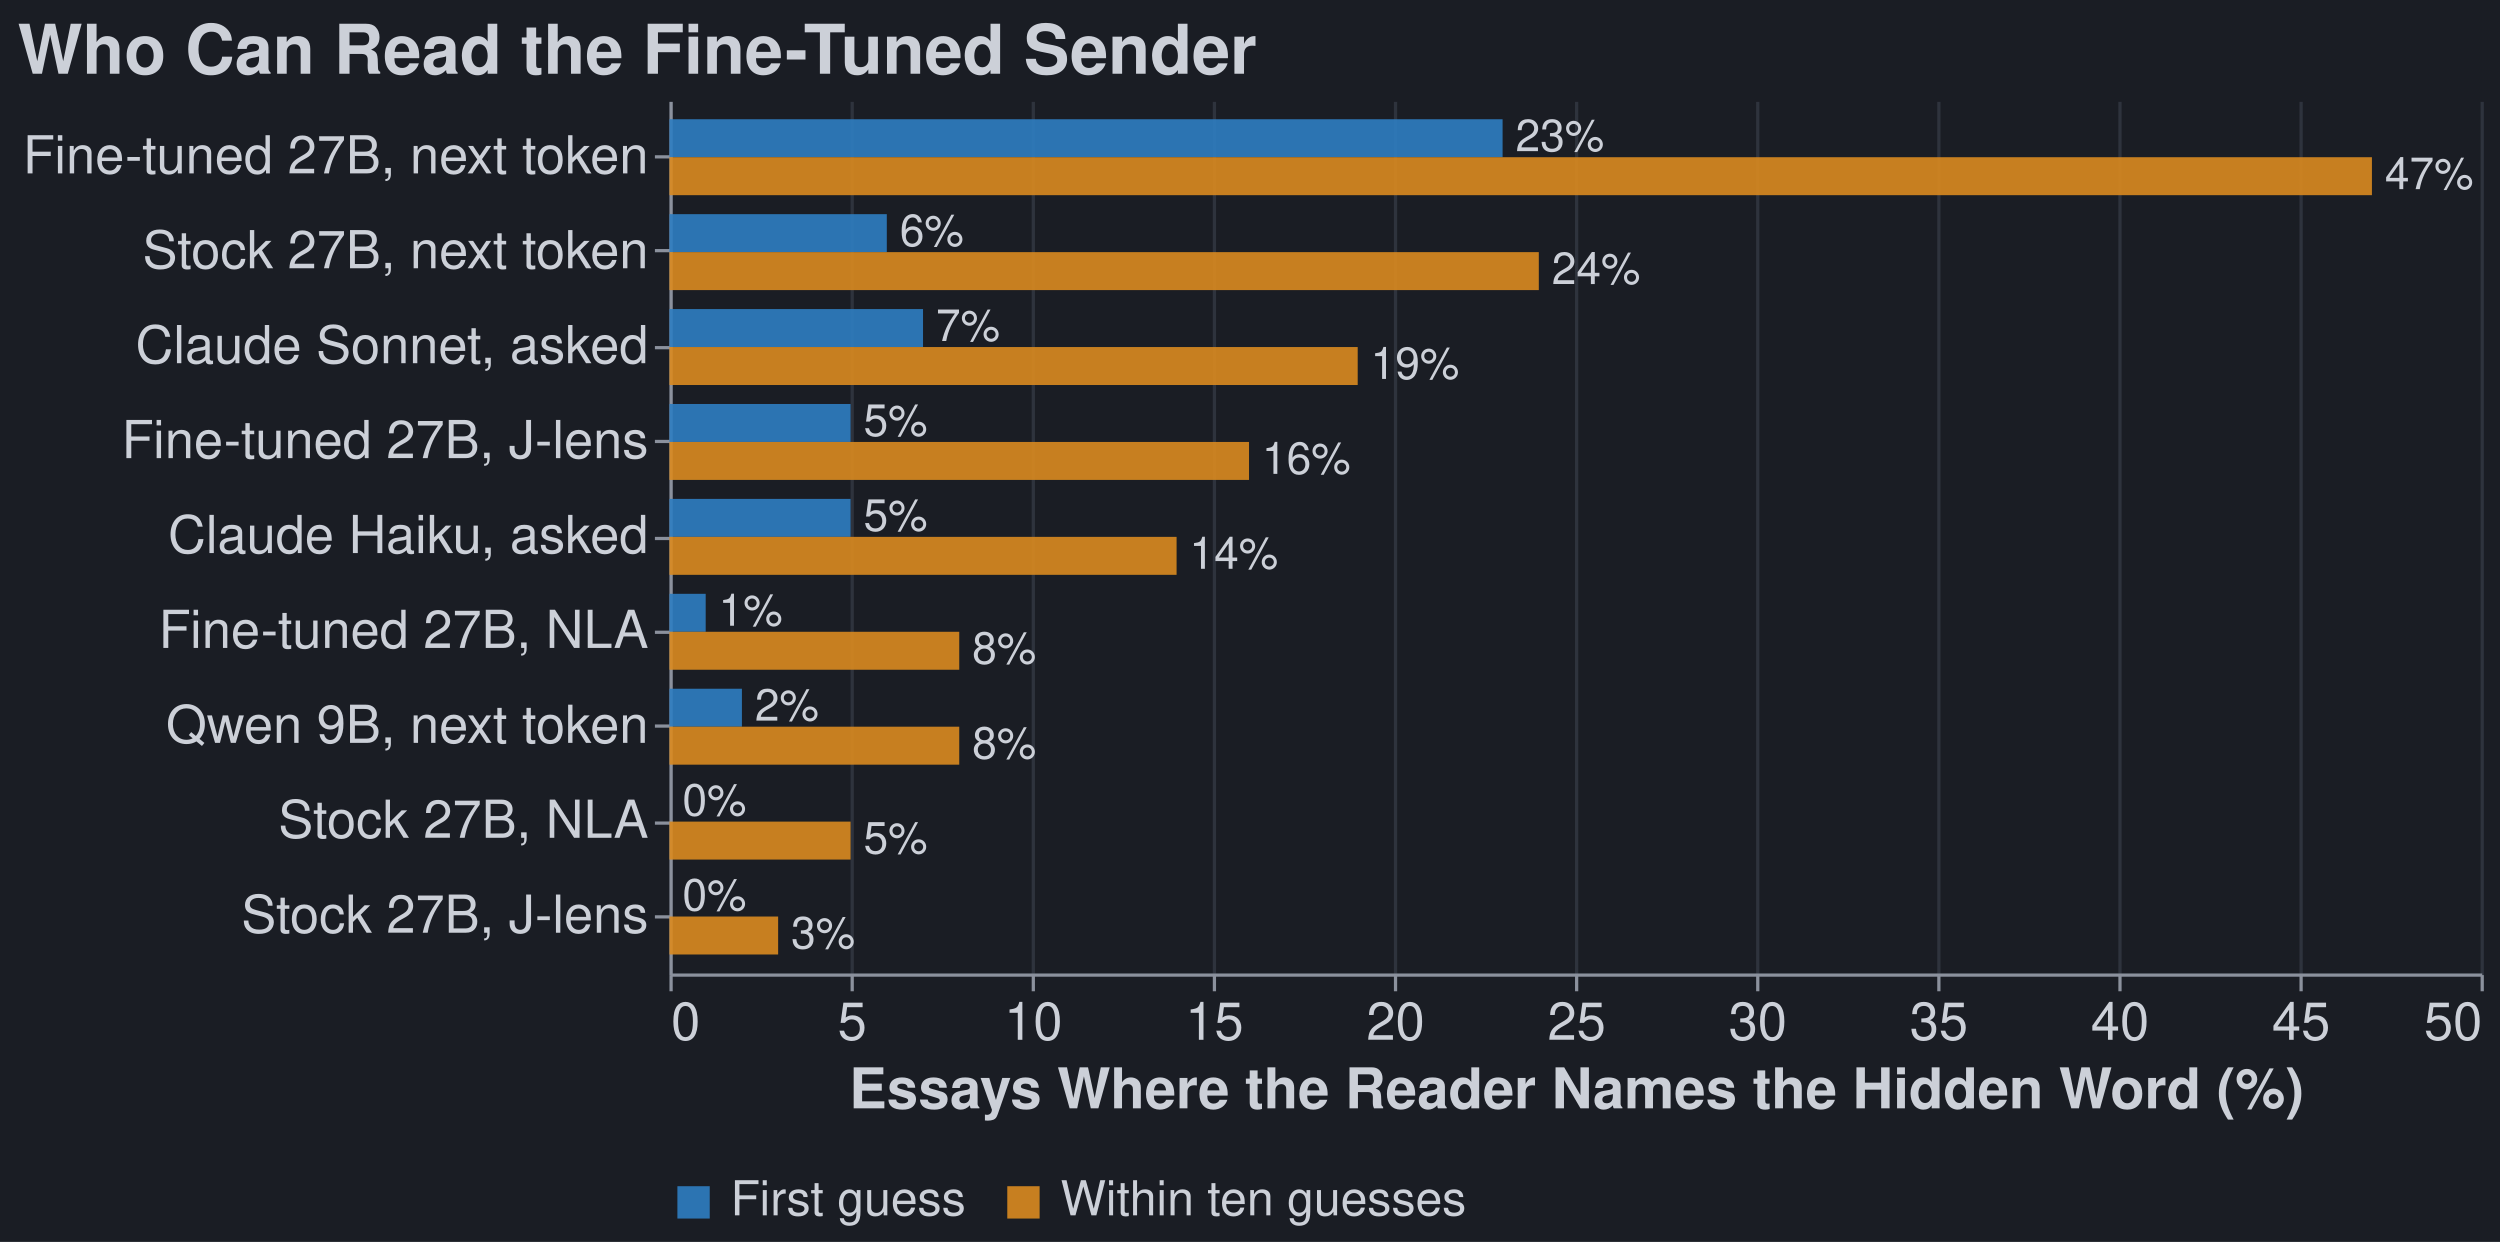
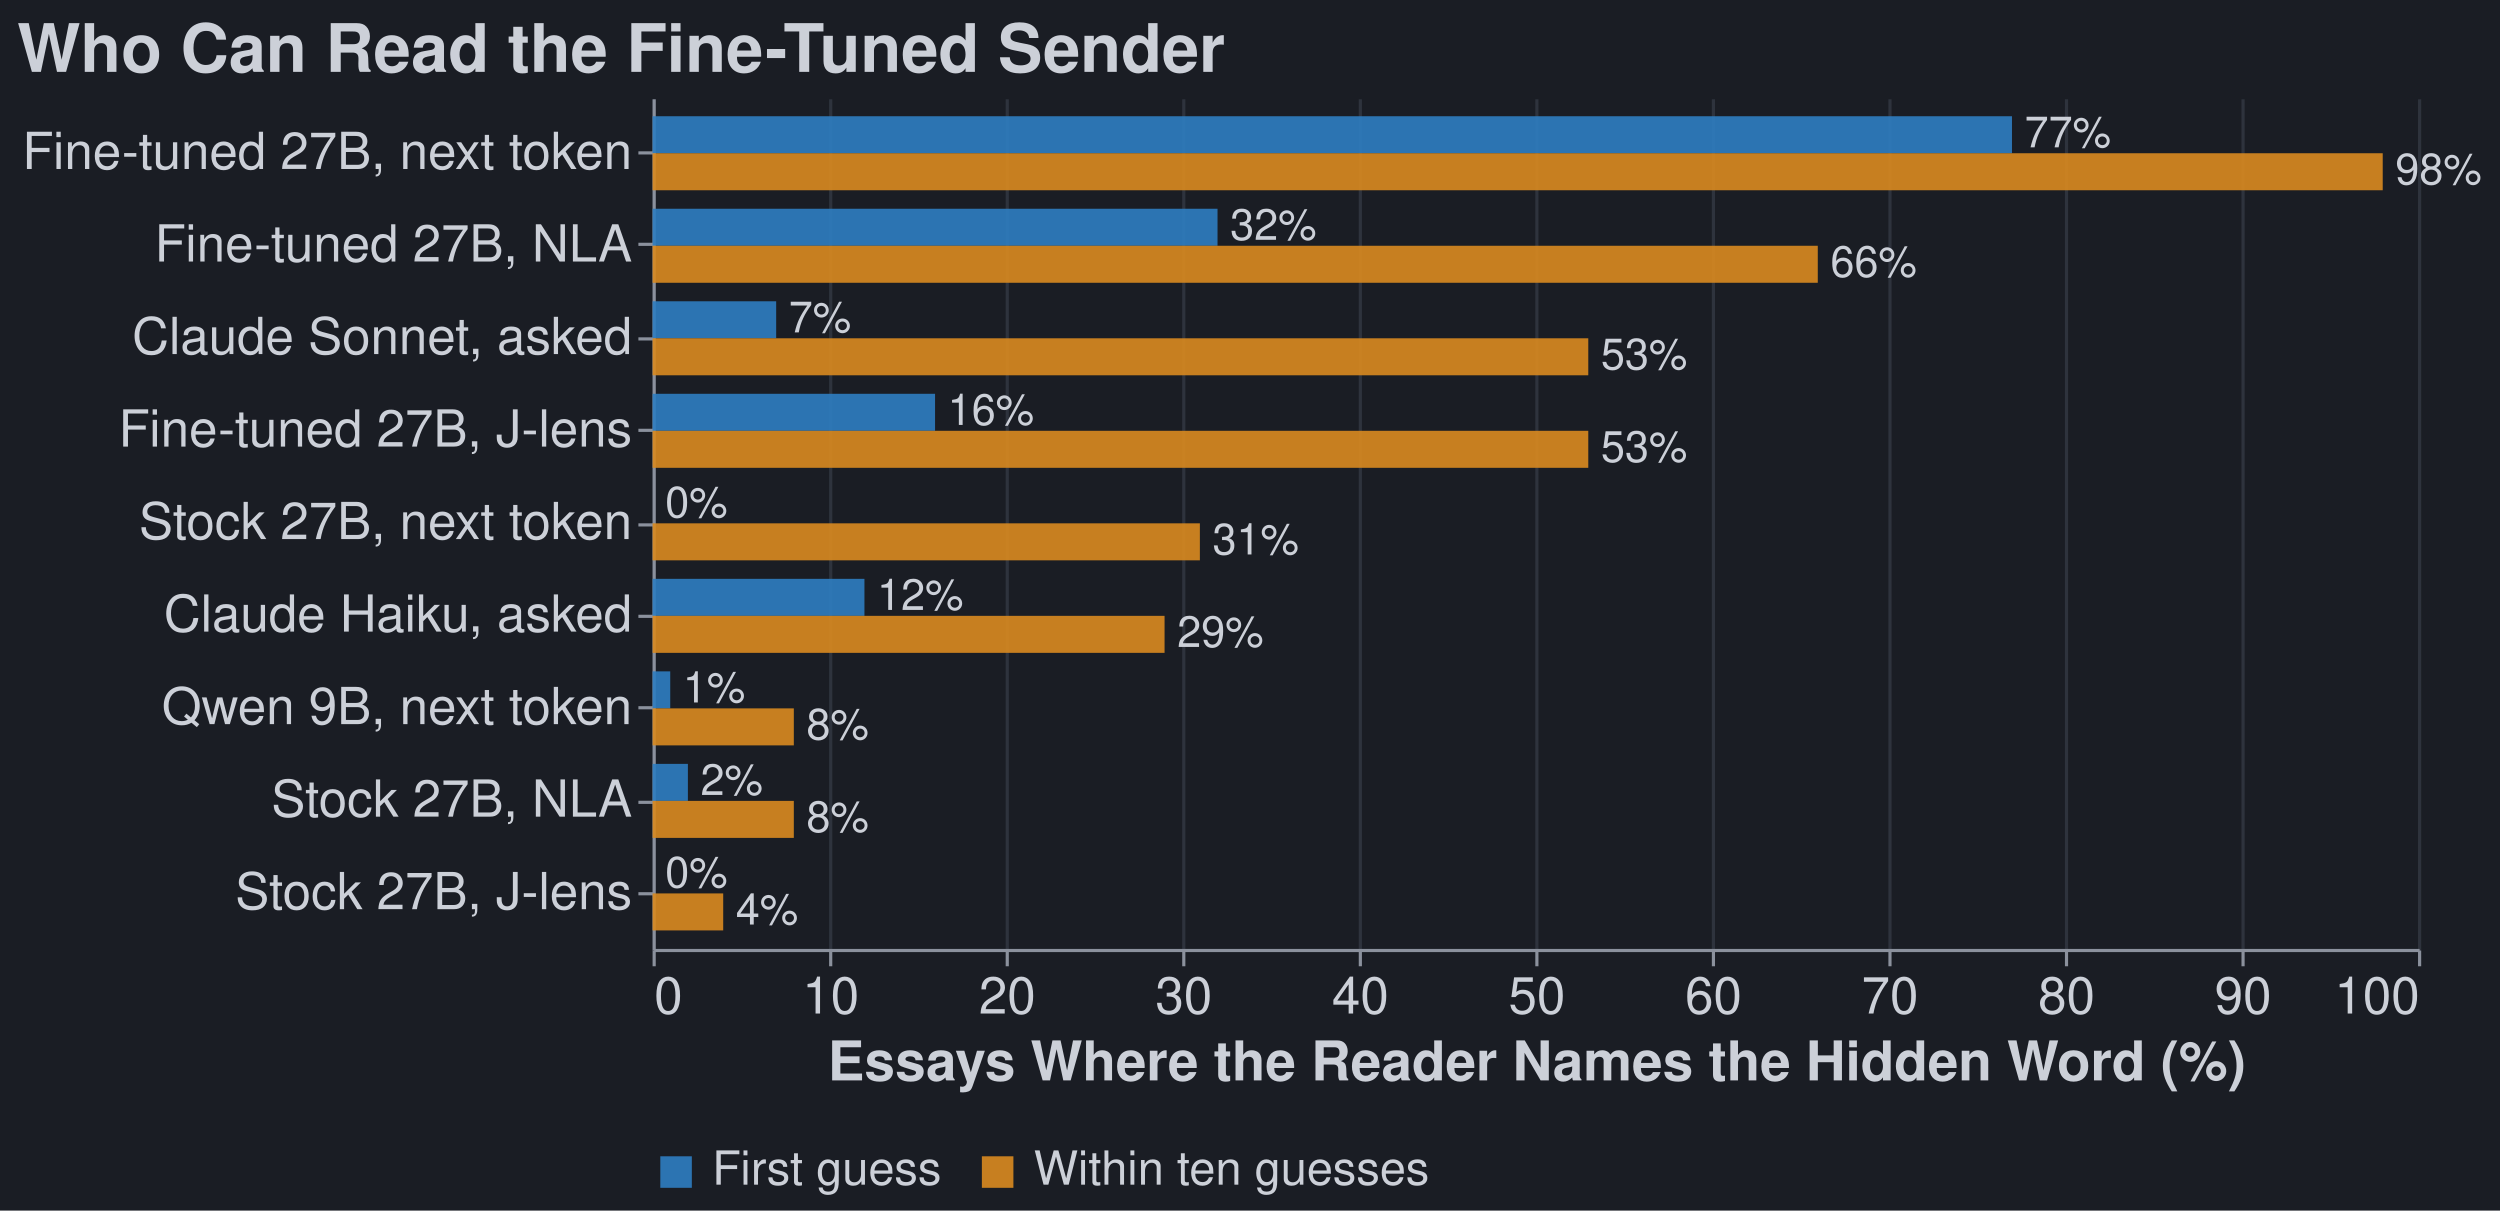
- <svg xmlns="http://www.w3.org/2000/svg" version="1.1" class="marks" width="773" height="384" viewBox="0 0 773 384">
-   <rect width="773" height="384" fill="#1a1d24" />
+ <svg xmlns="http://www.w3.org/2000/svg" version="1.1" class="marks" width="793" height="384" viewBox="0 0 793 384">
+   <rect width="793" height="384" fill="#1a1d24" />
  <g fill="none" stroke-miterlimit="10" transform="translate(207,31)">
    <g class="mark-group role-frame root" role="graphics-object" aria-roledescription="group mark container">
      <g transform="translate(0,0)">
        <path class="background" aria-hidden="true" d="M0,0h560v270h-560Z" />
        <g>
          <g class="mark-group role-axis" aria-hidden="true">
            <g transform="translate(0.5,270.5)">
              <path class="background" aria-hidden="true" d="M0,0h0v0h0Z" pointer-events="none" />
              <g>
                <g class="mark-rule role-axis-grid" pointer-events="none">
                  <line transform="translate(0,0)" x2="0" y2="-270" stroke="#2e333d" stroke-width="1" opacity="1" />
                  <line transform="translate(56,0)" x2="0" y2="-270" stroke="#2e333d" stroke-width="1" opacity="1" />
                  <line transform="translate(112,0)" x2="0" y2="-270" stroke="#2e333d" stroke-width="1" opacity="1" />
                  <line transform="translate(168,0)" x2="0" y2="-270" stroke="#2e333d" stroke-width="1" opacity="1" />
                  <line transform="translate(224,0)" x2="0" y2="-270" stroke="#2e333d" stroke-width="1" opacity="1" />
                  <line transform="translate(280,0)" x2="0" y2="-270" stroke="#2e333d" stroke-width="1" opacity="1" />
                  <line transform="translate(336,0)" x2="0" y2="-270" stroke="#2e333d" stroke-width="1" opacity="1" />
                  <line transform="translate(392,0)" x2="0" y2="-270" stroke="#2e333d" stroke-width="1" opacity="1" />
                  <line transform="translate(448,0)" x2="0" y2="-270" stroke="#2e333d" stroke-width="1" opacity="1" />
                  <line transform="translate(504,0)" x2="0" y2="-270" stroke="#2e333d" stroke-width="1" opacity="1" />
                  <line transform="translate(560,0)" x2="0" y2="-270" stroke="#2e333d" stroke-width="1" opacity="1" />
                </g>
              </g>
              <path class="foreground" aria-hidden="true" d="" pointer-events="none" display="none" />
            </g>
          </g>
-           <g class="mark-group role-axis" role="graphics-symbol" aria-roledescription="axis" aria-label="X-axis titled 'Essays Where the Reader Names the Hidden Word (%)' for a linear scale with values from 0 to 50">
+           <g class="mark-group role-axis" role="graphics-symbol" aria-roledescription="axis" aria-label="X-axis titled 'Essays Where the Reader Names the Hidden Word (%)' for a linear scale with values from 0 to 100">
            <g transform="translate(0.5,270.5)">
              <path class="background" aria-hidden="true" d="M0,0h0v0h0Z" pointer-events="none" />
              <g>
                <g class="mark-rule role-axis-tick" pointer-events="none">
                  <line transform="translate(0,0)" x2="0" y2="5" stroke="#8b919d" stroke-width="1" opacity="1" />
                  <line transform="translate(56,0)" x2="0" y2="5" stroke="#8b919d" stroke-width="1" opacity="1" />
                  <line transform="translate(112,0)" x2="0" y2="5" stroke="#8b919d" stroke-width="1" opacity="1" />
                  <line transform="translate(168,0)" x2="0" y2="5" stroke="#8b919d" stroke-width="1" opacity="1" />
                  <line transform="translate(224,0)" x2="0" y2="5" stroke="#8b919d" stroke-width="1" opacity="1" />
                  <line transform="translate(280,0)" x2="0" y2="5" stroke="#8b919d" stroke-width="1" opacity="1" />
                  <line transform="translate(336,0)" x2="0" y2="5" stroke="#8b919d" stroke-width="1" opacity="1" />
                  <line transform="translate(392,0)" x2="0" y2="5" stroke="#8b919d" stroke-width="1" opacity="1" />
                  <line transform="translate(448,0)" x2="0" y2="5" stroke="#8b919d" stroke-width="1" opacity="1" />
                  <line transform="translate(504,0)" x2="0" y2="5" stroke="#8b919d" stroke-width="1" opacity="1" />
                  <line transform="translate(560,0)" x2="0" y2="5" stroke="#8b919d" stroke-width="1" opacity="1" />
                </g>
                <g class="mark-text role-axis-label" pointer-events="none">
                  <text text-anchor="start" transform="translate(0,20)" font-family="system-ui, -apple-system, Segoe UI, Helvetica, Arial, sans-serif" font-size="16.2px" fill="#ccd0d8" opacity="1">0</text>
-                   <text text-anchor="middle" transform="translate(56,20)" font-family="system-ui, -apple-system, Segoe UI, Helvetica, Arial, sans-serif" font-size="16.2px" fill="#ccd0d8" opacity="1">5</text>
-                   <text text-anchor="middle" transform="translate(112,20)" font-family="system-ui, -apple-system, Segoe UI, Helvetica, Arial, sans-serif" font-size="16.2px" fill="#ccd0d8" opacity="1">10</text>
-                   <text text-anchor="middle" transform="translate(168,20)" font-family="system-ui, -apple-system, Segoe UI, Helvetica, Arial, sans-serif" font-size="16.2px" fill="#ccd0d8" opacity="1">15</text>
-                   <text text-anchor="middle" transform="translate(224,20)" font-family="system-ui, -apple-system, Segoe UI, Helvetica, Arial, sans-serif" font-size="16.2px" fill="#ccd0d8" opacity="1">20</text>
-                   <text text-anchor="middle" transform="translate(280,20)" font-family="system-ui, -apple-system, Segoe UI, Helvetica, Arial, sans-serif" font-size="16.2px" fill="#ccd0d8" opacity="1">25</text>
-                   <text text-anchor="middle" transform="translate(336,20)" font-family="system-ui, -apple-system, Segoe UI, Helvetica, Arial, sans-serif" font-size="16.2px" fill="#ccd0d8" opacity="1">30</text>
-                   <text text-anchor="middle" transform="translate(392,20)" font-family="system-ui, -apple-system, Segoe UI, Helvetica, Arial, sans-serif" font-size="16.2px" fill="#ccd0d8" opacity="1">35</text>
-                   <text text-anchor="middle" transform="translate(448,20)" font-family="system-ui, -apple-system, Segoe UI, Helvetica, Arial, sans-serif" font-size="16.2px" fill="#ccd0d8" opacity="1">40</text>
-                   <text text-anchor="middle" transform="translate(504,20)" font-family="system-ui, -apple-system, Segoe UI, Helvetica, Arial, sans-serif" font-size="16.2px" fill="#ccd0d8" opacity="1">45</text>
-                   <text text-anchor="end" transform="translate(560,20)" font-family="system-ui, -apple-system, Segoe UI, Helvetica, Arial, sans-serif" font-size="16.2px" fill="#ccd0d8" opacity="1">50</text>
+                   <text text-anchor="middle" transform="translate(56,20)" font-family="system-ui, -apple-system, Segoe UI, Helvetica, Arial, sans-serif" font-size="16.2px" fill="#ccd0d8" opacity="1">10</text>
+                   <text text-anchor="middle" transform="translate(112,20)" font-family="system-ui, -apple-system, Segoe UI, Helvetica, Arial, sans-serif" font-size="16.2px" fill="#ccd0d8" opacity="1">20</text>
+                   <text text-anchor="middle" transform="translate(168,20)" font-family="system-ui, -apple-system, Segoe UI, Helvetica, Arial, sans-serif" font-size="16.2px" fill="#ccd0d8" opacity="1">30</text>
+                   <text text-anchor="middle" transform="translate(224,20)" font-family="system-ui, -apple-system, Segoe UI, Helvetica, Arial, sans-serif" font-size="16.2px" fill="#ccd0d8" opacity="1">40</text>
+                   <text text-anchor="middle" transform="translate(280,20)" font-family="system-ui, -apple-system, Segoe UI, Helvetica, Arial, sans-serif" font-size="16.2px" fill="#ccd0d8" opacity="1">50</text>
+                   <text text-anchor="middle" transform="translate(336,20)" font-family="system-ui, -apple-system, Segoe UI, Helvetica, Arial, sans-serif" font-size="16.2px" fill="#ccd0d8" opacity="1">60</text>
+                   <text text-anchor="middle" transform="translate(392,20)" font-family="system-ui, -apple-system, Segoe UI, Helvetica, Arial, sans-serif" font-size="16.2px" fill="#ccd0d8" opacity="1">70</text>
+                   <text text-anchor="middle" transform="translate(448,20)" font-family="system-ui, -apple-system, Segoe UI, Helvetica, Arial, sans-serif" font-size="16.2px" fill="#ccd0d8" opacity="1">80</text>
+                   <text text-anchor="middle" transform="translate(504,20)" font-family="system-ui, -apple-system, Segoe UI, Helvetica, Arial, sans-serif" font-size="16.2px" fill="#ccd0d8" opacity="1">90</text>
+                   <text text-anchor="end" transform="translate(560,20)" font-family="system-ui, -apple-system, Segoe UI, Helvetica, Arial, sans-serif" font-size="16.2px" fill="#ccd0d8" opacity="1">100</text>
                </g>
                <g class="mark-rule role-axis-domain" pointer-events="none">
                  <line transform="translate(0,0)" x2="560" y2="0" stroke="#8b919d" stroke-width="1" opacity="1" />
                </g>
                <g class="mark-text role-axis-title" pointer-events="none">
                  <text text-anchor="middle" transform="translate(280,41.2)" font-family="system-ui, -apple-system, Segoe UI, Helvetica, Arial, sans-serif" font-size="17.4px" font-weight="bold" fill="#ccd0d8" opacity="1">Essays Where the Reader Names the Hidden Word (%)</text>
                </g>
              </g>
              <path class="foreground" aria-hidden="true" d="" pointer-events="none" display="none" />
            </g>
          </g>
-           <g class="mark-group role-axis" role="graphics-symbol" aria-roledescription="axis" aria-label="Y-axis for a discrete scale with 9 values: Fine-tuned 27B, next token, Stock 27B, next token, Claude Sonnet, asked, Fine-tuned 27B, J-lens, Claude Haiku, asked, ending with Stock 27B, J-lens">
+           <g class="mark-group role-axis" role="graphics-symbol" aria-roledescription="axis" aria-label="Y-axis for a discrete scale with 9 values: Fine-tuned 27B, next token, Fine-tuned 27B, NLA, Claude Sonnet, asked, Fine-tuned 27B, J-lens, Stock 27B, next token, ending with Stock 27B, J-lens">
            <g transform="translate(0.5,0.5)">
              <path class="background" aria-hidden="true" d="M0,0h0v0h0Z" pointer-events="none" />
              <g>
                <g class="mark-rule role-axis-tick" pointer-events="none">
                  <line transform="translate(0,17)" x2="-5" y2="0" stroke="#8b919d" stroke-width="1" opacity="1" />
                  <line transform="translate(0,46)" x2="-5" y2="0" stroke="#8b919d" stroke-width="1" opacity="1" />
                  <line transform="translate(0,76)" x2="-5" y2="0" stroke="#8b919d" stroke-width="1" opacity="1" />
                  <line transform="translate(0,105)" x2="-5" y2="0" stroke="#8b919d" stroke-width="1" opacity="1" />
                  <line transform="translate(0,135)" x2="-5" y2="0" stroke="#8b919d" stroke-width="1" opacity="1" />
                  <line transform="translate(0,164)" x2="-5" y2="0" stroke="#8b919d" stroke-width="1" opacity="1" />
                  <line transform="translate(0,193)" x2="-5" y2="0" stroke="#8b919d" stroke-width="1" opacity="1" />
                  <line transform="translate(0,223)" x2="-5" y2="0" stroke="#8b919d" stroke-width="1" opacity="1" />
                  <line transform="translate(0,252)" x2="-5" y2="0" stroke="#8b919d" stroke-width="1" opacity="1" />
                </g>
                <g class="mark-text role-axis-label" pointer-events="none">
                  <text text-anchor="end" transform="translate(-7,22.1087)" font-family="system-ui, -apple-system, Segoe UI, Helvetica, Arial, sans-serif" font-size="16.2px" fill="#ccd0d8" opacity="1">Fine-tuned 27B, next token</text>
-                   <text text-anchor="end" transform="translate(-7,51.45652)" font-family="system-ui, -apple-system, Segoe UI, Helvetica, Arial, sans-serif" font-size="16.2px" fill="#ccd0d8" opacity="1">Stock 27B, next token</text>
+                   <text text-anchor="end" transform="translate(-7,51.45652)" font-family="system-ui, -apple-system, Segoe UI, Helvetica, Arial, sans-serif" font-size="16.2px" fill="#ccd0d8" opacity="1">Fine-tuned 27B, NLA</text>
                  <text text-anchor="end" transform="translate(-7,80.80435)" font-family="system-ui, -apple-system, Segoe UI, Helvetica, Arial, sans-serif" font-size="16.2px" fill="#ccd0d8" opacity="1">Claude Sonnet, asked</text>
                  <text text-anchor="end" transform="translate(-7,110.1522)" font-family="system-ui, -apple-system, Segoe UI, Helvetica, Arial, sans-serif" font-size="16.2px" fill="#ccd0d8" opacity="1">Fine-tuned 27B, J-lens</text>
-                   <text text-anchor="end" transform="translate(-7,139.5)" font-family="system-ui, -apple-system, Segoe UI, Helvetica, Arial, sans-serif" font-size="16.2px" fill="#ccd0d8" opacity="1">Claude Haiku, asked</text>
-                   <text text-anchor="end" transform="translate(-7,168.8478)" font-family="system-ui, -apple-system, Segoe UI, Helvetica, Arial, sans-serif" font-size="16.2px" fill="#ccd0d8" opacity="1">Fine-tuned 27B, NLA</text>
+                   <text text-anchor="end" transform="translate(-7,139.5)" font-family="system-ui, -apple-system, Segoe UI, Helvetica, Arial, sans-serif" font-size="16.2px" fill="#ccd0d8" opacity="1">Stock 27B, next token</text>
+                   <text text-anchor="end" transform="translate(-7,168.8478)" font-family="system-ui, -apple-system, Segoe UI, Helvetica, Arial, sans-serif" font-size="16.2px" fill="#ccd0d8" opacity="1">Claude Haiku, asked</text>
                  <text text-anchor="end" transform="translate(-7,198.1957)" font-family="system-ui, -apple-system, Segoe UI, Helvetica, Arial, sans-serif" font-size="16.2px" fill="#ccd0d8" opacity="1">Qwen 9B, next token</text>
                  <text text-anchor="end" transform="translate(-7,227.5435)" font-family="system-ui, -apple-system, Segoe UI, Helvetica, Arial, sans-serif" font-size="16.2px" fill="#ccd0d8" opacity="1">Stock 27B, NLA</text>
                  <text text-anchor="end" transform="translate(-7,256.8913)" font-family="system-ui, -apple-system, Segoe UI, Helvetica, Arial, sans-serif" font-size="16.2px" fill="#ccd0d8" opacity="1">Stock 27B, J-lens</text>
                </g>
                <g class="mark-rule role-axis-domain" pointer-events="none">
                  <line transform="translate(0,0)" x2="0" y2="270" stroke="#8b919d" stroke-width="1" opacity="1" />
                </g>
              </g>
              <path class="foreground" aria-hidden="true" d="" pointer-events="none" display="none" />
            </g>
          </g>
          <g class="mark-rect role-mark layer_0_marks" role="graphics-object" aria-roledescription="rect mark container">
-             <path aria-label="Essays Where the Reader Names the Hidden Word (%): 23; item: Fine-tuned 27B, next token; metric: First guess" role="graphics-symbol" aria-roledescription="bar" d="M0,5.87h257.6v11.739h-257.6Z" fill="#2e7dc1" opacity="0.9" />
-             <path aria-label="Essays Where the Reader Names the Hidden Word (%): 47; item: Fine-tuned 27B, next token; metric: Within ten guesses" role="graphics-symbol" aria-roledescription="bar" d="M0,17.609h526.4v11.739h-526.4Z" fill="#d98a1f" opacity="0.9" />
-             <path aria-label="Essays Where the Reader Names the Hidden Word (%): 6; item: Stock 27B, next token; metric: First guess" role="graphics-symbol" aria-roledescription="bar" d="M0,35.217h67.2v11.739h-67.2Z" fill="#2e7dc1" opacity="0.9" />
-             <path aria-label="Essays Where the Reader Names the Hidden Word (%): 24; item: Stock 27B, next token; metric: Within ten guesses" role="graphics-symbol" aria-roledescription="bar" d="M0,46.957h268.8v11.739h-268.8Z" fill="#d98a1f" opacity="0.9" />
-             <path aria-label="Essays Where the Reader Names the Hidden Word (%): 7; item: Claude Sonnet, asked; metric: First guess" role="graphics-symbol" aria-roledescription="bar" d="M0,64.565h78.4v11.739h-78.4Z" fill="#2e7dc1" opacity="0.9" />
-             <path aria-label="Essays Where the Reader Names the Hidden Word (%): 19; item: Claude Sonnet, asked; metric: Within ten guesses" role="graphics-symbol" aria-roledescription="bar" d="M0,76.304h212.8v11.739h-212.8Z" fill="#d98a1f" opacity="0.9" />
-             <path aria-label="Essays Where the Reader Names the Hidden Word (%): 5; item: Fine-tuned 27B, J-lens; metric: First guess" role="graphics-symbol" aria-roledescription="bar" d="M0,93.913h56v11.739h-56Z" fill="#2e7dc1" opacity="0.9" />
-             <path aria-label="Essays Where the Reader Names the Hidden Word (%): 16; item: Fine-tuned 27B, J-lens; metric: Within ten guesses" role="graphics-symbol" aria-roledescription="bar" d="M0,105.652h179.2v11.739h-179.2Z" fill="#d98a1f" opacity="0.9" />
-             <path aria-label="Essays Where the Reader Names the Hidden Word (%): 5; item: Claude Haiku, asked; metric: First guess" role="graphics-symbol" aria-roledescription="bar" d="M0,123.261h56v11.739h-56Z" fill="#2e7dc1" opacity="0.9" />
-             <path aria-label="Essays Where the Reader Names the Hidden Word (%): 14; item: Claude Haiku, asked; metric: Within ten guesses" role="graphics-symbol" aria-roledescription="bar" d="M0,135h156.8v11.739h-156.8Z" fill="#d98a1f" opacity="0.9" />
-             <path aria-label="Essays Where the Reader Names the Hidden Word (%): 1; item: Fine-tuned 27B, NLA; metric: First guess" role="graphics-symbol" aria-roledescription="bar" d="M0,152.609h11.2v11.739h-11.2Z" fill="#2e7dc1" opacity="0.9" />
-             <path aria-label="Essays Where the Reader Names the Hidden Word (%): 8; item: Fine-tuned 27B, NLA; metric: Within ten guesses" role="graphics-symbol" aria-roledescription="bar" d="M0,164.348h89.6v11.739h-89.6Z" fill="#d98a1f" opacity="0.9" />
-             <path aria-label="Essays Where the Reader Names the Hidden Word (%): 2; item: Qwen 9B, next token; metric: First guess" role="graphics-symbol" aria-roledescription="bar" d="M0,181.957h22.4v11.739h-22.4Z" fill="#2e7dc1" opacity="0.9" />
-             <path aria-label="Essays Where the Reader Names the Hidden Word (%): 8; item: Qwen 9B, next token; metric: Within ten guesses" role="graphics-symbol" aria-roledescription="bar" d="M0,193.696h89.6v11.739h-89.6Z" fill="#d98a1f" opacity="0.9" />
-             <path aria-label="Essays Where the Reader Names the Hidden Word (%): 0; item: Stock 27B, NLA; metric: First guess" role="graphics-symbol" aria-roledescription="bar" d="M0,211.304h0v11.739h0Z" fill="#2e7dc1" opacity="0.9" />
-             <path aria-label="Essays Where the Reader Names the Hidden Word (%): 5; item: Stock 27B, NLA; metric: Within ten guesses" role="graphics-symbol" aria-roledescription="bar" d="M0,223.043h56v11.739h-56Z" fill="#d98a1f" opacity="0.9" />
+             <path aria-label="Essays Where the Reader Names the Hidden Word (%): 77; item: Fine-tuned 27B, next token; metric: First guess" role="graphics-symbol" aria-roledescription="bar" d="M0,5.87h431.2v11.739h-431.2Z" fill="#2e7dc1" opacity="0.9" />
+             <path aria-label="Essays Where the Reader Names the Hidden Word (%): 98; item: Fine-tuned 27B, next token; metric: Within ten guesses" role="graphics-symbol" aria-roledescription="bar" d="M0,17.609h548.8v11.739h-548.8Z" fill="#d98a1f" opacity="0.9" />
+             <path aria-label="Essays Where the Reader Names the Hidden Word (%): 32; item: Fine-tuned 27B, NLA; metric: First guess" role="graphics-symbol" aria-roledescription="bar" d="M0,35.217h179.2v11.739h-179.2Z" fill="#2e7dc1" opacity="0.9" />
+             <path aria-label="Essays Where the Reader Names the Hidden Word (%): 66; item: Fine-tuned 27B, NLA; metric: Within ten guesses" role="graphics-symbol" aria-roledescription="bar" d="M0,46.957h369.6v11.739h-369.6Z" fill="#d98a1f" opacity="0.9" />
+             <path aria-label="Essays Where the Reader Names the Hidden Word (%): 7; item: Claude Sonnet, asked; metric: First guess" role="graphics-symbol" aria-roledescription="bar" d="M0,64.565h39.2v11.739h-39.2Z" fill="#2e7dc1" opacity="0.9" />
+             <path aria-label="Essays Where the Reader Names the Hidden Word (%): 53; item: Claude Sonnet, asked; metric: Within ten guesses" role="graphics-symbol" aria-roledescription="bar" d="M0,76.304h296.8v11.739h-296.8Z" fill="#d98a1f" opacity="0.9" />
+             <path aria-label="Essays Where the Reader Names the Hidden Word (%): 16; item: Fine-tuned 27B, J-lens; metric: First guess" role="graphics-symbol" aria-roledescription="bar" d="M0,93.913h89.6v11.739h-89.6Z" fill="#2e7dc1" opacity="0.9" />
+             <path aria-label="Essays Where the Reader Names the Hidden Word (%): 53; item: Fine-tuned 27B, J-lens; metric: Within ten guesses" role="graphics-symbol" aria-roledescription="bar" d="M0,105.652h296.8v11.739h-296.8Z" fill="#d98a1f" opacity="0.9" />
+             <path aria-label="Essays Where the Reader Names the Hidden Word (%): 0; item: Stock 27B, next token; metric: First guess" role="graphics-symbol" aria-roledescription="bar" d="M0,123.261h0v11.739h0Z" fill="#2e7dc1" opacity="0.9" />
+             <path aria-label="Essays Where the Reader Names the Hidden Word (%): 31; item: Stock 27B, next token; metric: Within ten guesses" role="graphics-symbol" aria-roledescription="bar" d="M0,135h173.6v11.739h-173.6Z" fill="#d98a1f" opacity="0.9" />
+             <path aria-label="Essays Where the Reader Names the Hidden Word (%): 12; item: Claude Haiku, asked; metric: First guess" role="graphics-symbol" aria-roledescription="bar" d="M0,152.609h67.2v11.739h-67.2Z" fill="#2e7dc1" opacity="0.9" />
+             <path aria-label="Essays Where the Reader Names the Hidden Word (%): 29; item: Claude Haiku, asked; metric: Within ten guesses" role="graphics-symbol" aria-roledescription="bar" d="M0,164.348h162.4v11.739h-162.4Z" fill="#d98a1f" opacity="0.9" />
+             <path aria-label="Essays Where the Reader Names the Hidden Word (%): 1; item: Qwen 9B, next token; metric: First guess" role="graphics-symbol" aria-roledescription="bar" d="M0,181.957h5.6v11.739h-5.6Z" fill="#2e7dc1" opacity="0.9" />
+             <path aria-label="Essays Where the Reader Names the Hidden Word (%): 8; item: Qwen 9B, next token; metric: Within ten guesses" role="graphics-symbol" aria-roledescription="bar" d="M0,193.696h44.8v11.739h-44.8Z" fill="#d98a1f" opacity="0.9" />
+             <path aria-label="Essays Where the Reader Names the Hidden Word (%): 2; item: Stock 27B, NLA; metric: First guess" role="graphics-symbol" aria-roledescription="bar" d="M0,211.304h11.2v11.739h-11.2Z" fill="#2e7dc1" opacity="0.9" />
+             <path aria-label="Essays Where the Reader Names the Hidden Word (%): 8; item: Stock 27B, NLA; metric: Within ten guesses" role="graphics-symbol" aria-roledescription="bar" d="M0,223.043h44.8v11.739h-44.8Z" fill="#d98a1f" opacity="0.9" />
            <path aria-label="Essays Where the Reader Names the Hidden Word (%): 0; item: Stock 27B, J-lens; metric: First guess" role="graphics-symbol" aria-roledescription="bar" d="M0,240.652h0v11.739h0Z" fill="#2e7dc1" opacity="0.9" />
-             <path aria-label="Essays Where the Reader Names the Hidden Word (%): 3; item: Stock 27B, J-lens; metric: Within ten guesses" role="graphics-symbol" aria-roledescription="bar" d="M0,252.391h33.6v11.739h-33.6Z" fill="#d98a1f" opacity="0.9" />
+             <path aria-label="Essays Where the Reader Names the Hidden Word (%): 4; item: Stock 27B, J-lens; metric: Within ten guesses" role="graphics-symbol" aria-roledescription="bar" d="M0,252.391h22.4v11.739h-22.4Z" fill="#d98a1f" opacity="0.9" />
          </g>
          <g class="mark-text role-mark layer_1_marks" role="graphics-object" aria-roledescription="text mark container">
-             <text aria-label="v: 23; item: Fine-tuned 27B, next token; metric: First guess; label: 23%" role="graphics-symbol" aria-roledescription="text mark" text-anchor="start" transform="translate(261.6,15.73913)" font-family="system-ui, -apple-system, Segoe UI, Helvetica, Arial, sans-serif" font-size="13.7px" fill="#ccd0d8">23%</text>
-             <text aria-label="v: 47; item: Fine-tuned 27B, next token; metric: Within ten guesses; label: 47%" role="graphics-symbol" aria-roledescription="text mark" text-anchor="start" transform="translate(530.4,27.47826)" font-family="system-ui, -apple-system, Segoe UI, Helvetica, Arial, sans-serif" font-size="13.7px" fill="#ccd0d8">47%</text>
-             <text aria-label="v: 6; item: Stock 27B, next token; metric: First guess; label: 6%" role="graphics-symbol" aria-roledescription="text mark" text-anchor="start" transform="translate(71.2,45.08696)" font-family="system-ui, -apple-system, Segoe UI, Helvetica, Arial, sans-serif" font-size="13.7px" fill="#ccd0d8">6%</text>
-             <text aria-label="v: 24; item: Stock 27B, next token; metric: Within ten guesses; label: 24%" role="graphics-symbol" aria-roledescription="text mark" text-anchor="start" transform="translate(272.8,56.82609)" font-family="system-ui, -apple-system, Segoe UI, Helvetica, Arial, sans-serif" font-size="13.7px" fill="#ccd0d8">24%</text>
-             <text aria-label="v: 7; item: Claude Sonnet, asked; metric: First guess; label: 7%" role="graphics-symbol" aria-roledescription="text mark" text-anchor="start" transform="translate(82.4,74.43478)" font-family="system-ui, -apple-system, Segoe UI, Helvetica, Arial, sans-serif" font-size="13.7px" fill="#ccd0d8">7%</text>
-             <text aria-label="v: 19; item: Claude Sonnet, asked; metric: Within ten guesses; label: 19%" role="graphics-symbol" aria-roledescription="text mark" text-anchor="start" transform="translate(216.8,86.17391)" font-family="system-ui, -apple-system, Segoe UI, Helvetica, Arial, sans-serif" font-size="13.7px" fill="#ccd0d8">19%</text>
-             <text aria-label="v: 5; item: Fine-tuned 27B, J-lens; metric: First guess; label: 5%" role="graphics-symbol" aria-roledescription="text mark" text-anchor="start" transform="translate(60,103.7826)" font-family="system-ui, -apple-system, Segoe UI, Helvetica, Arial, sans-serif" font-size="13.7px" fill="#ccd0d8">5%</text>
-             <text aria-label="v: 16; item: Fine-tuned 27B, J-lens; metric: Within ten guesses; label: 16%" role="graphics-symbol" aria-roledescription="text mark" text-anchor="start" transform="translate(183.2,115.5217)" font-family="system-ui, -apple-system, Segoe UI, Helvetica, Arial, sans-serif" font-size="13.7px" fill="#ccd0d8">16%</text>
-             <text aria-label="v: 5; item: Claude Haiku, asked; metric: First guess; label: 5%" role="graphics-symbol" aria-roledescription="text mark" text-anchor="start" transform="translate(60,133.1304)" font-family="system-ui, -apple-system, Segoe UI, Helvetica, Arial, sans-serif" font-size="13.7px" fill="#ccd0d8">5%</text>
-             <text aria-label="v: 14; item: Claude Haiku, asked; metric: Within ten guesses; label: 14%" role="graphics-symbol" aria-roledescription="text mark" text-anchor="start" transform="translate(160.8,144.8696)" font-family="system-ui, -apple-system, Segoe UI, Helvetica, Arial, sans-serif" font-size="13.7px" fill="#ccd0d8">14%</text>
-             <text aria-label="v: 1; item: Fine-tuned 27B, NLA; metric: First guess; label: 1%" role="graphics-symbol" aria-roledescription="text mark" text-anchor="start" transform="translate(15.2,162.4783)" font-family="system-ui, -apple-system, Segoe UI, Helvetica, Arial, sans-serif" font-size="13.7px" fill="#ccd0d8">1%</text>
-             <text aria-label="v: 8; item: Fine-tuned 27B, NLA; metric: Within ten guesses; label: 8%" role="graphics-symbol" aria-roledescription="text mark" text-anchor="start" transform="translate(93.6,174.2174)" font-family="system-ui, -apple-system, Segoe UI, Helvetica, Arial, sans-serif" font-size="13.7px" fill="#ccd0d8">8%</text>
-             <text aria-label="v: 2; item: Qwen 9B, next token; metric: First guess; label: 2%" role="graphics-symbol" aria-roledescription="text mark" text-anchor="start" transform="translate(26.4,191.8261)" font-family="system-ui, -apple-system, Segoe UI, Helvetica, Arial, sans-serif" font-size="13.7px" fill="#ccd0d8">2%</text>
-             <text aria-label="v: 8; item: Qwen 9B, next token; metric: Within ten guesses; label: 8%" role="graphics-symbol" aria-roledescription="text mark" text-anchor="start" transform="translate(93.6,203.5652)" font-family="system-ui, -apple-system, Segoe UI, Helvetica, Arial, sans-serif" font-size="13.7px" fill="#ccd0d8">8%</text>
-             <text aria-label="v: 0; item: Stock 27B, NLA; metric: First guess; label: 0%" role="graphics-symbol" aria-roledescription="text mark" text-anchor="start" transform="translate(4,221.1739)" font-family="system-ui, -apple-system, Segoe UI, Helvetica, Arial, sans-serif" font-size="13.7px" fill="#ccd0d8">0%</text>
-             <text aria-label="v: 5; item: Stock 27B, NLA; metric: Within ten guesses; label: 5%" role="graphics-symbol" aria-roledescription="text mark" text-anchor="start" transform="translate(60,232.913)" font-family="system-ui, -apple-system, Segoe UI, Helvetica, Arial, sans-serif" font-size="13.7px" fill="#ccd0d8">5%</text>
+             <text aria-label="v: 77; item: Fine-tuned 27B, next token; metric: First guess; label: 77%" role="graphics-symbol" aria-roledescription="text mark" text-anchor="start" transform="translate(435.2,15.73913)" font-family="system-ui, -apple-system, Segoe UI, Helvetica, Arial, sans-serif" font-size="13.7px" fill="#ccd0d8">77%</text>
+             <text aria-label="v: 98; item: Fine-tuned 27B, next token; metric: Within ten guesses; label: 98%" role="graphics-symbol" aria-roledescription="text mark" text-anchor="start" transform="translate(552.8,27.47826)" font-family="system-ui, -apple-system, Segoe UI, Helvetica, Arial, sans-serif" font-size="13.7px" fill="#ccd0d8">98%</text>
+             <text aria-label="v: 32; item: Fine-tuned 27B, NLA; metric: First guess; label: 32%" role="graphics-symbol" aria-roledescription="text mark" text-anchor="start" transform="translate(183.2,45.08696)" font-family="system-ui, -apple-system, Segoe UI, Helvetica, Arial, sans-serif" font-size="13.7px" fill="#ccd0d8">32%</text>
+             <text aria-label="v: 66; item: Fine-tuned 27B, NLA; metric: Within ten guesses; label: 66%" role="graphics-symbol" aria-roledescription="text mark" text-anchor="start" transform="translate(373.6,56.82609)" font-family="system-ui, -apple-system, Segoe UI, Helvetica, Arial, sans-serif" font-size="13.7px" fill="#ccd0d8">66%</text>
+             <text aria-label="v: 7; item: Claude Sonnet, asked; metric: First guess; label: 7%" role="graphics-symbol" aria-roledescription="text mark" text-anchor="start" transform="translate(43.2,74.43478)" font-family="system-ui, -apple-system, Segoe UI, Helvetica, Arial, sans-serif" font-size="13.7px" fill="#ccd0d8">7%</text>
+             <text aria-label="v: 53; item: Claude Sonnet, asked; metric: Within ten guesses; label: 53%" role="graphics-symbol" aria-roledescription="text mark" text-anchor="start" transform="translate(300.8,86.17391)" font-family="system-ui, -apple-system, Segoe UI, Helvetica, Arial, sans-serif" font-size="13.7px" fill="#ccd0d8">53%</text>
+             <text aria-label="v: 16; item: Fine-tuned 27B, J-lens; metric: First guess; label: 16%" role="graphics-symbol" aria-roledescription="text mark" text-anchor="start" transform="translate(93.6,103.7826)" font-family="system-ui, -apple-system, Segoe UI, Helvetica, Arial, sans-serif" font-size="13.7px" fill="#ccd0d8">16%</text>
+             <text aria-label="v: 53; item: Fine-tuned 27B, J-lens; metric: Within ten guesses; label: 53%" role="graphics-symbol" aria-roledescription="text mark" text-anchor="start" transform="translate(300.8,115.5217)" font-family="system-ui, -apple-system, Segoe UI, Helvetica, Arial, sans-serif" font-size="13.7px" fill="#ccd0d8">53%</text>
+             <text aria-label="v: 0; item: Stock 27B, next token; metric: First guess; label: 0%" role="graphics-symbol" aria-roledescription="text mark" text-anchor="start" transform="translate(4,133.1304)" font-family="system-ui, -apple-system, Segoe UI, Helvetica, Arial, sans-serif" font-size="13.7px" fill="#ccd0d8">0%</text>
+             <text aria-label="v: 31; item: Stock 27B, next token; metric: Within ten guesses; label: 31%" role="graphics-symbol" aria-roledescription="text mark" text-anchor="start" transform="translate(177.6,144.8696)" font-family="system-ui, -apple-system, Segoe UI, Helvetica, Arial, sans-serif" font-size="13.7px" fill="#ccd0d8">31%</text>
+             <text aria-label="v: 12; item: Claude Haiku, asked; metric: First guess; label: 12%" role="graphics-symbol" aria-roledescription="text mark" text-anchor="start" transform="translate(71.2,162.4783)" font-family="system-ui, -apple-system, Segoe UI, Helvetica, Arial, sans-serif" font-size="13.7px" fill="#ccd0d8">12%</text>
+             <text aria-label="v: 29; item: Claude Haiku, asked; metric: Within ten guesses; label: 29%" role="graphics-symbol" aria-roledescription="text mark" text-anchor="start" transform="translate(166.4,174.2174)" font-family="system-ui, -apple-system, Segoe UI, Helvetica, Arial, sans-serif" font-size="13.7px" fill="#ccd0d8">29%</text>
+             <text aria-label="v: 1; item: Qwen 9B, next token; metric: First guess; label: 1%" role="graphics-symbol" aria-roledescription="text mark" text-anchor="start" transform="translate(9.6,191.8261)" font-family="system-ui, -apple-system, Segoe UI, Helvetica, Arial, sans-serif" font-size="13.7px" fill="#ccd0d8">1%</text>
+             <text aria-label="v: 8; item: Qwen 9B, next token; metric: Within ten guesses; label: 8%" role="graphics-symbol" aria-roledescription="text mark" text-anchor="start" transform="translate(48.8,203.5652)" font-family="system-ui, -apple-system, Segoe UI, Helvetica, Arial, sans-serif" font-size="13.7px" fill="#ccd0d8">8%</text>
+             <text aria-label="v: 2; item: Stock 27B, NLA; metric: First guess; label: 2%" role="graphics-symbol" aria-roledescription="text mark" text-anchor="start" transform="translate(15.2,221.1739)" font-family="system-ui, -apple-system, Segoe UI, Helvetica, Arial, sans-serif" font-size="13.7px" fill="#ccd0d8">2%</text>
+             <text aria-label="v: 8; item: Stock 27B, NLA; metric: Within ten guesses; label: 8%" role="graphics-symbol" aria-roledescription="text mark" text-anchor="start" transform="translate(48.8,232.913)" font-family="system-ui, -apple-system, Segoe UI, Helvetica, Arial, sans-serif" font-size="13.7px" fill="#ccd0d8">8%</text>
            <text aria-label="v: 0; item: Stock 27B, J-lens; metric: First guess; label: 0%" role="graphics-symbol" aria-roledescription="text mark" text-anchor="start" transform="translate(4,250.5217)" font-family="system-ui, -apple-system, Segoe UI, Helvetica, Arial, sans-serif" font-size="13.7px" fill="#ccd0d8">0%</text>
-             <text aria-label="v: 3; item: Stock 27B, J-lens; metric: Within ten guesses; label: 3%" role="graphics-symbol" aria-roledescription="text mark" text-anchor="start" transform="translate(37.6,262.2609)" font-family="system-ui, -apple-system, Segoe UI, Helvetica, Arial, sans-serif" font-size="13.7px" fill="#ccd0d8">3%</text>
+             <text aria-label="v: 4; item: Stock 27B, J-lens; metric: Within ten guesses; label: 4%" role="graphics-symbol" aria-roledescription="text mark" text-anchor="start" transform="translate(26.4,262.2609)" font-family="system-ui, -apple-system, Segoe UI, Helvetica, Arial, sans-serif" font-size="13.7px" fill="#ccd0d8">4%</text>
          </g>
          <g class="mark-group role-legend" role="graphics-symbol" aria-roledescription="legend" aria-label="Symbol legend for fill color with 2 values: First guess, Within ten guesses">
            <g transform="translate(0,333)">
              <path class="background" aria-hidden="true" d="M0,0h247v15h-247Z" pointer-events="none" />
              <g>
                <g class="mark-group role-legend-entry">
                  <g transform="translate(0,0)">
                    <path class="background" aria-hidden="true" d="M0,0h0v0h0Z" pointer-events="none" />
                    <g>
                      <g class="mark-group role-scope" role="graphics-object" aria-roledescription="group mark container">
                        <g transform="translate(0,0.325)">
                          <path class="background" aria-hidden="true" d="M0,0h91.763v14.35h-91.763Z" pointer-events="none" opacity="1" />
                          <g>
                            <g class="mark-symbol role-legend-symbol" pointer-events="none">
                              <path transform="translate(7.45,7.45)" d="M-5,-5h10v10h-10Z" fill="#2e7dc1" stroke-width="1.5" opacity="0.9" />
                            </g>
                            <g class="mark-text role-legend-label" pointer-events="none">
                              <text text-anchor="start" transform="translate(18.9,11.45)" font-family="system-ui, -apple-system, Segoe UI, Helvetica, Arial, sans-serif" font-size="14.9px" fill="#ccd0d8" opacity="1">First guess</text>
                            </g>
                          </g>
                          <path class="foreground" aria-hidden="true" d="" pointer-events="none" display="none" />
                        </g>
                        <g transform="translate(102,0.325)">
                          <path class="background" aria-hidden="true" d="M0,0h144.786v14.35h-144.786Z" pointer-events="none" opacity="1" />
                          <g>
                            <g class="mark-symbol role-legend-symbol" pointer-events="none">
                              <path transform="translate(7.45,7.45)" d="M-5,-5h10v10h-10Z" fill="#d98a1f" stroke-width="1.5" opacity="0.9" />
                            </g>
                            <g class="mark-text role-legend-label" pointer-events="none">
                              <text text-anchor="start" transform="translate(18.9,11.45)" font-family="system-ui, -apple-system, Segoe UI, Helvetica, Arial, sans-serif" font-size="14.9px" fill="#ccd0d8" opacity="1">Within ten guesses</text>
                            </g>
                          </g>
                          <path class="foreground" aria-hidden="true" d="" pointer-events="none" display="none" />
                        </g>
                      </g>
                    </g>
                    <path class="foreground" aria-hidden="true" d="" pointer-events="none" display="none" />
                  </g>
                </g>
              </g>
              <path class="foreground" aria-hidden="true" d="" pointer-events="none" display="none" />
            </g>
          </g>
          <g class="mark-group role-title">
            <g transform="translate(-201.5266,-25.2)">
              <path class="background" aria-hidden="true" d="M0,0h0v0h0Z" pointer-events="none" />
              <g>
                <g class="mark-text role-title-text" role="graphics-symbol" aria-roledescription="title" aria-label="Title text 'Who Can Read the Fine-Tuned Sender'" pointer-events="none">
                  <text text-anchor="start" transform="translate(0,17)" font-family="system-ui, -apple-system, Segoe UI, Helvetica, Arial, sans-serif" font-size="21.2px" font-weight="bold" fill="#ccd0d8" opacity="1">Who Can Read the Fine-Tuned Sender</text>
                </g>
              </g>
              <path class="foreground" aria-hidden="true" d="" pointer-events="none" display="none" />
            </g>
          </g>
        </g>
        <path class="foreground" aria-hidden="true" d="" display="none" />
      </g>
    </g>
  </g>
</svg>
